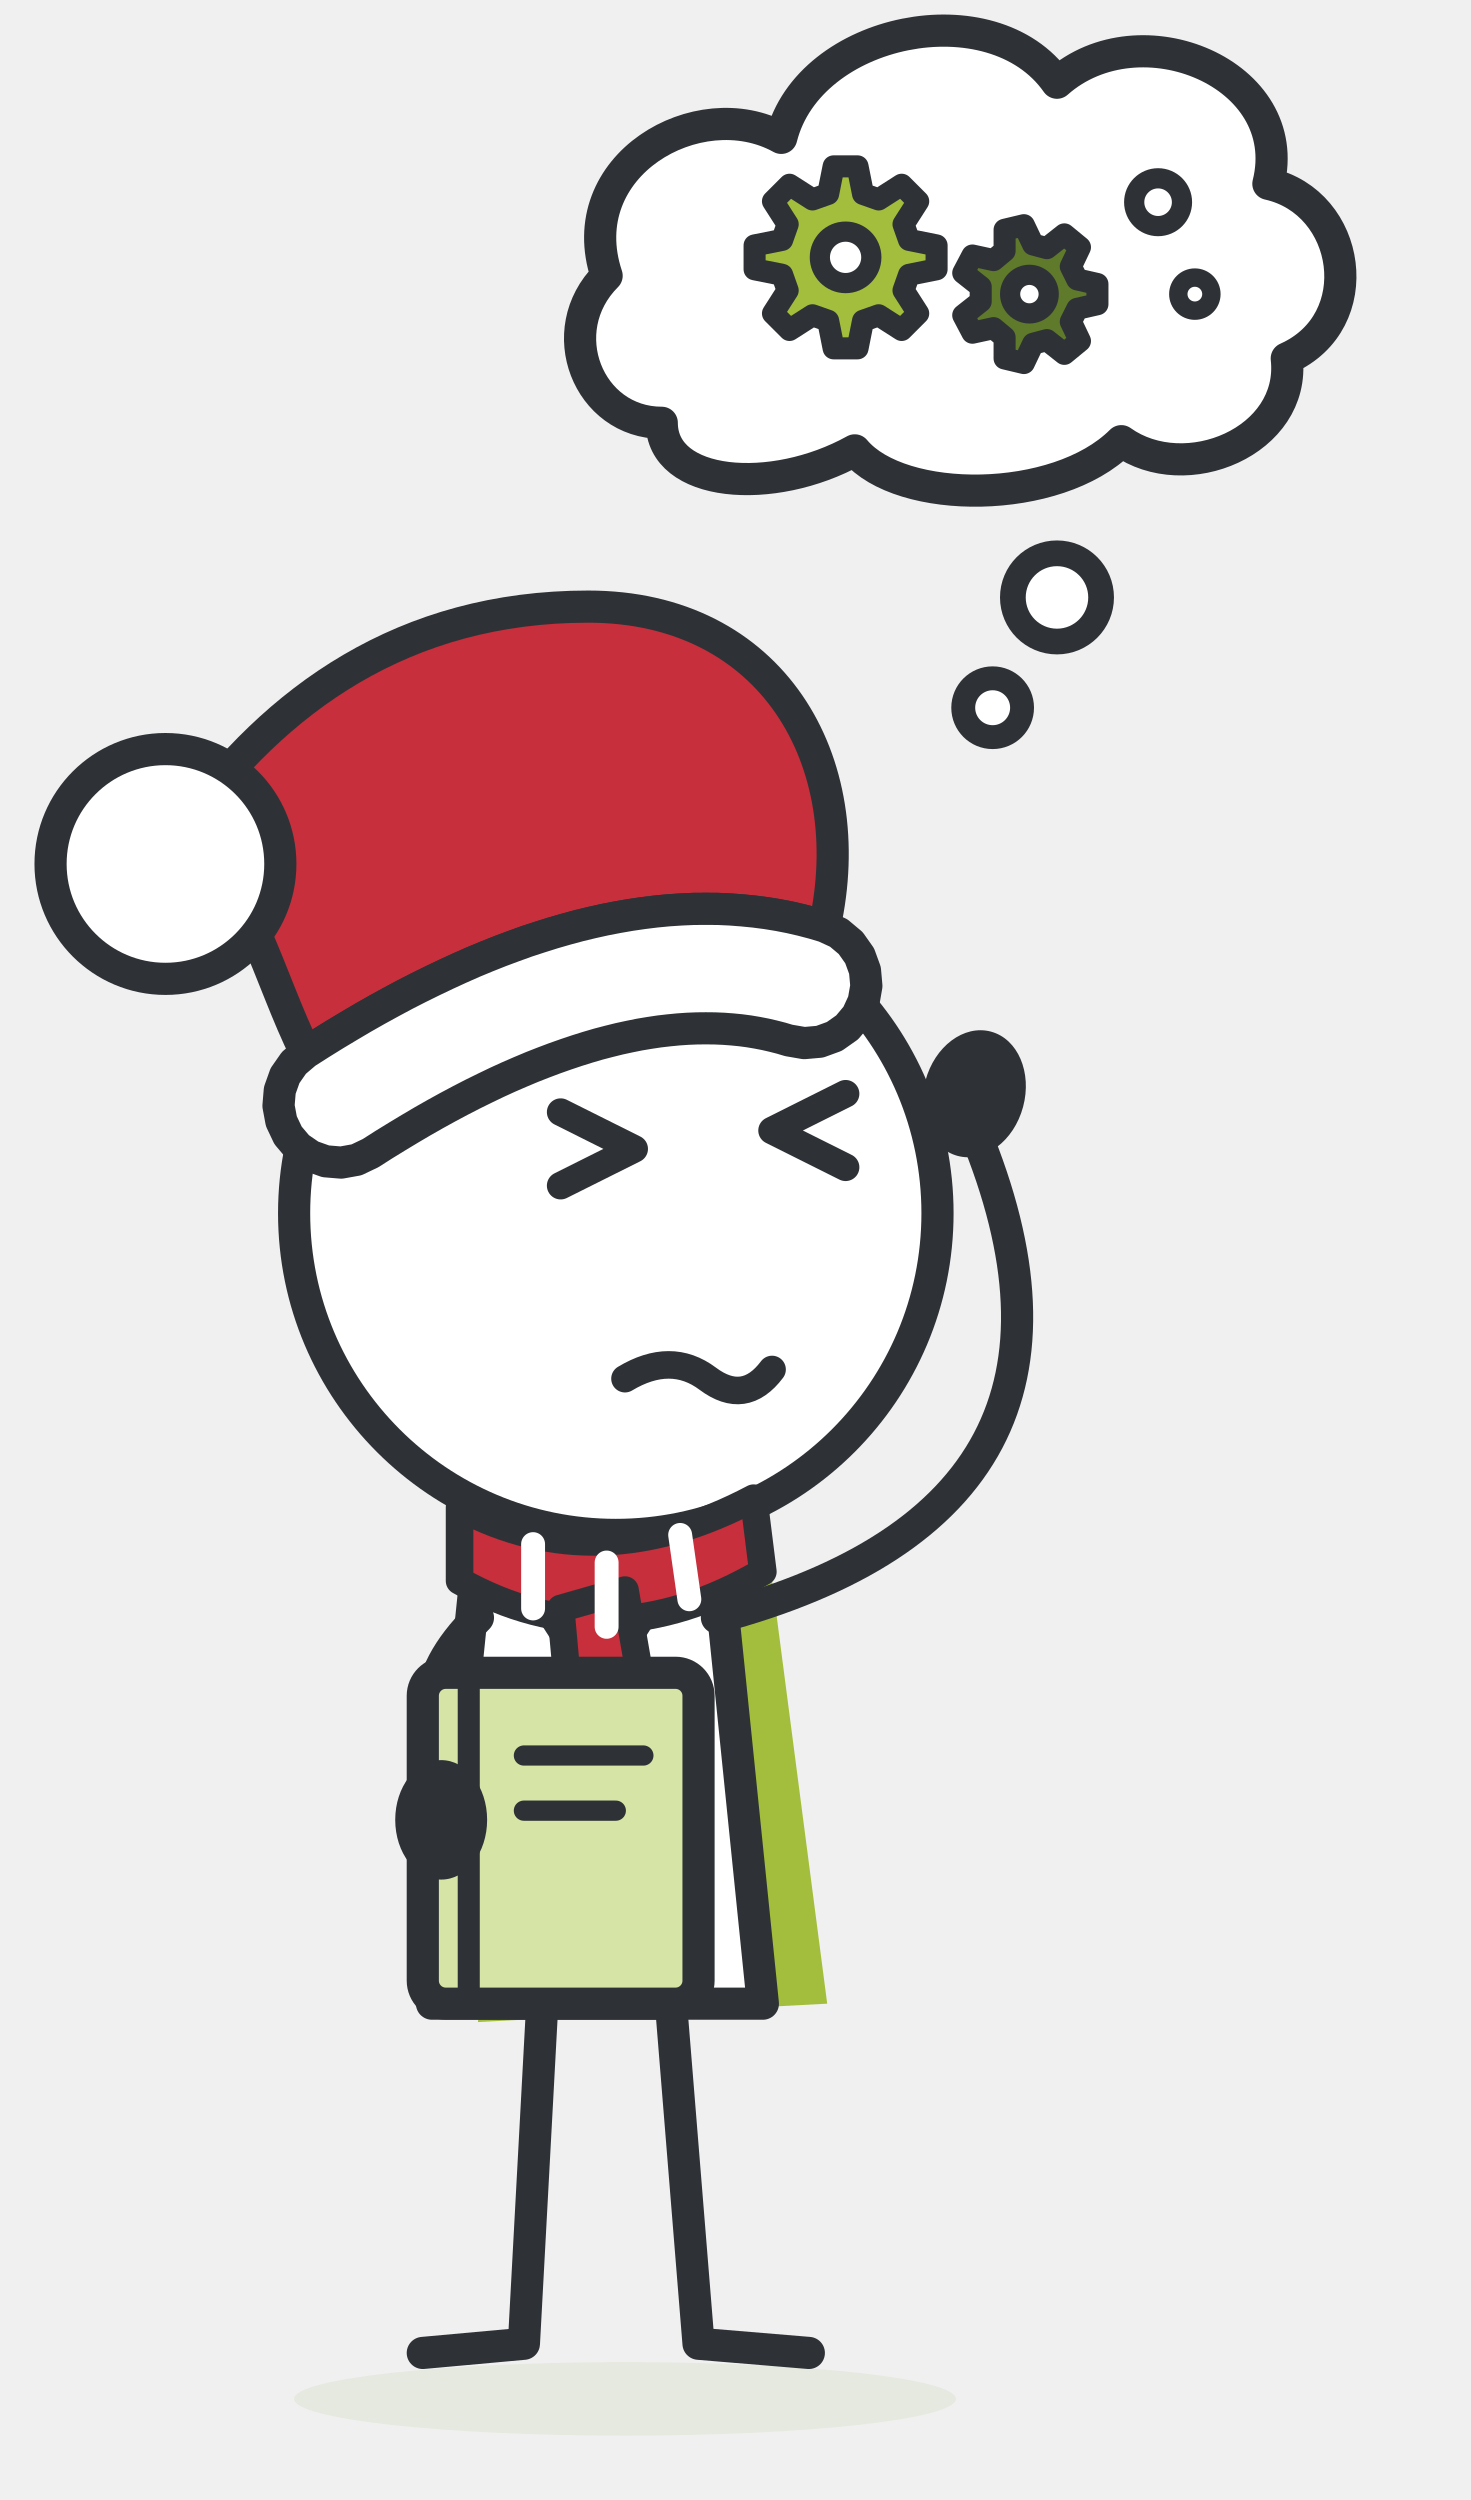
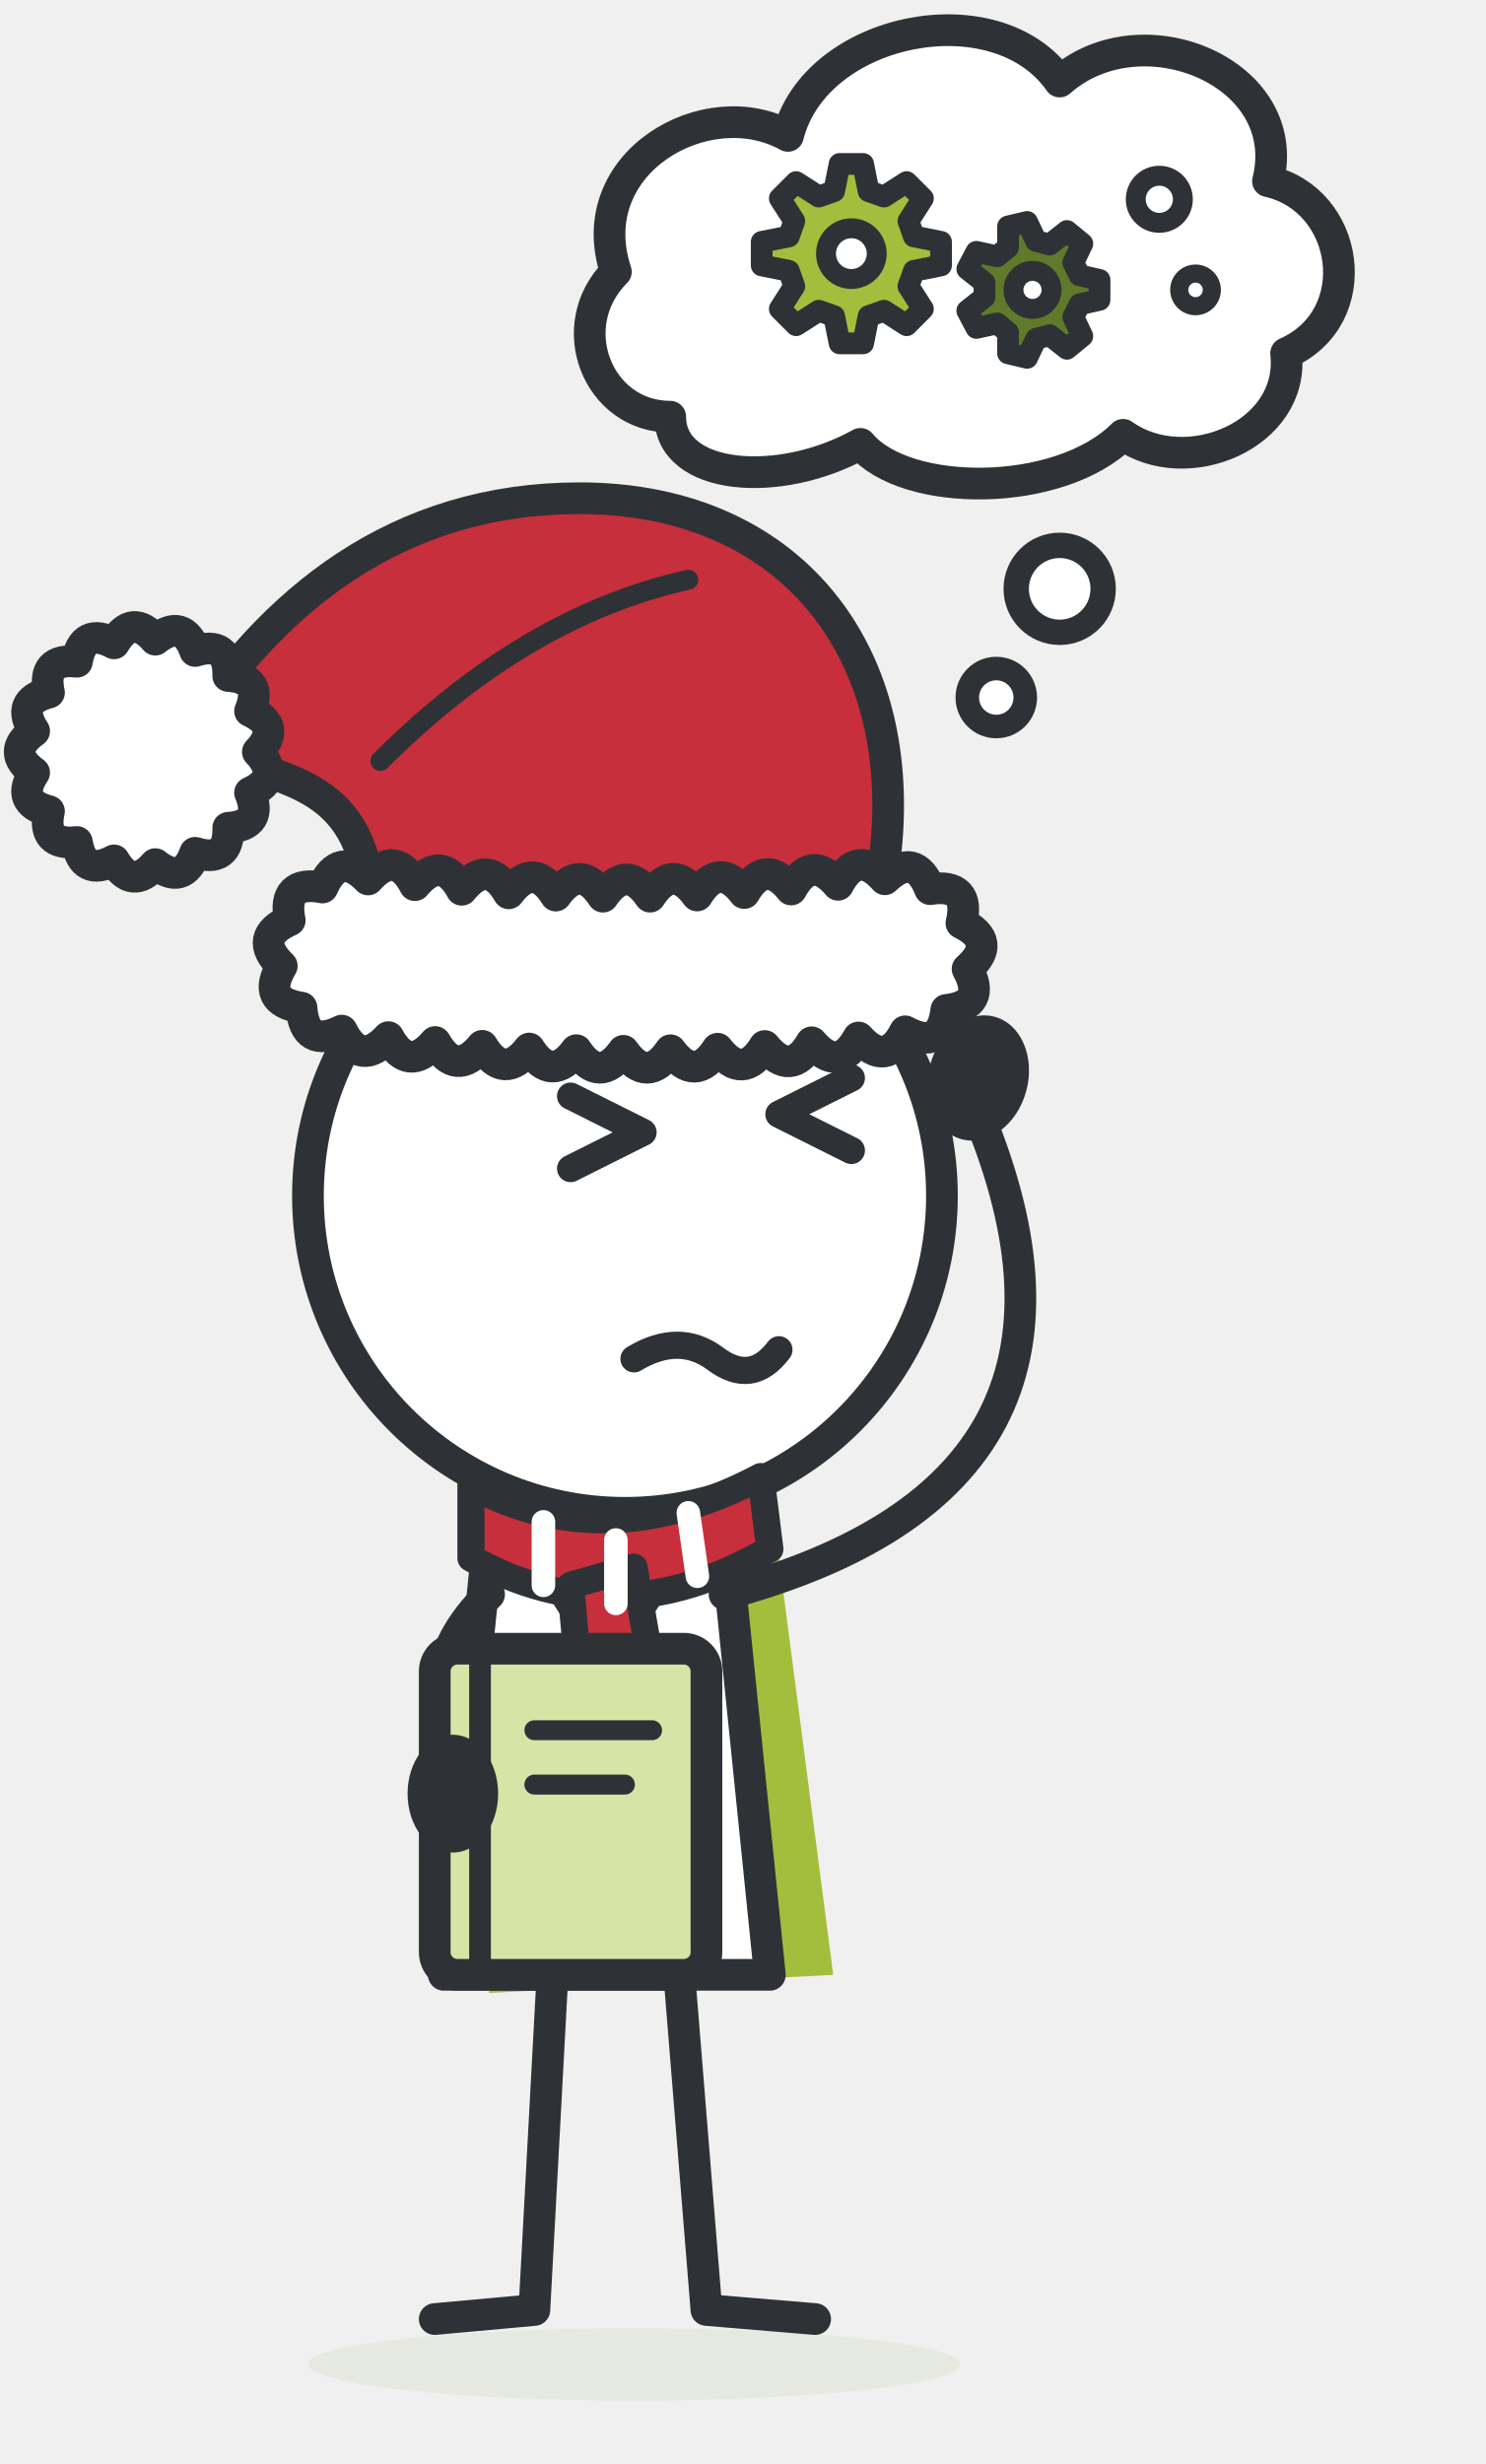
- <svg xmlns="http://www.w3.org/2000/svg" aria-hidden="true" focusable="false" viewBox="28 -60 160 272" fill="none" stroke="#2E3236" stroke-width="3.5" stroke-linecap="round" stroke-linejoin="round">
+ <svg xmlns="http://www.w3.org/2000/svg" aria-hidden="true" focusable="false" viewBox="26 -60 164 272" fill="none" stroke="#2E3236" stroke-width="3.5" stroke-linecap="round" stroke-linejoin="round">
  <ellipse cx="96" cy="201" rx="36" ry="4" fill="#E6E9DF" stroke="none" />
  <path d="M84 114 L112 112 L118 158 L80 160 Z" fill="#A3BE3C" stroke="none" />
  <path d="M87 158 L85 195 L74 196" />
  <path d="M101 158 L104 195 L116 196" />
  <path d="M80 109 L75 158 L111 158 L106 109" fill="#FFFFFF" />
  <path d="M84 109 L93 123 L102 109" />
  <path d="M93 123 L93 157" />
  <path d="M80 116 Q70 126 80 134" />
  <path d="M106 116 Q151 104 134 63" />
  <circle cx="95" cy="72" r="35" fill="#FFFFFF" />
  <path d="M78 104 Q93 112 110 103 L111 111 Q94 121 78 112 Z" fill="#C62F3B" stroke-width="3" />
  <path d="M96 113 L100 136 L91 137 L89 115 Z" fill="#C62F3B" stroke-width="3" />
  <path d="M86 108 L86 115 M94 110 L94 117 M102 107 L103 114 M90 124 L98 123 M91 130 L99 129" stroke="#FFFFFF" stroke-width="2.6" />
-   <path d="M117.71 40.80 C121.71 22.80 112.00 6.00 92.00 6.00 C72.00 6.00 58.00 16.00 48.00 30.00 C55.00 36.00 57.27 46.54 61.27 54.54 L62.84 53.54 L64.40 52.57 L65.95 51.64 L67.49 50.73 L69.02 49.86 L70.55 49.02 L72.06 48.21 L73.57 47.44 L75.07 46.70 L76.56 45.99 L78.04 45.31 L79.51 44.66 L80.98 44.05 L82.44 43.47 L83.89 42.93 L85.33 42.41 L86.77 41.94 L88.20 41.49 L89.62 41.08 L91.03 40.70 L92.44 40.36 L93.84 40.05 L95.24 39.78 L96.62 39.54 L98.00 39.34 L99.38 39.17 L100.74 39.04 L102.10 38.95 L103.45 38.89 L104.79 38.88 L106.13 38.89 L107.45 38.95 L108.77 39.05 L110.08 39.18 L111.38 39.35 L112.67 39.56 L113.95 39.81 L115.21 40.10 L116.47 40.43 L117.71 40.80Z" fill="#C62F3B" />
-   <path d="M61.27 54.54 L62.84 53.54 L64.40 52.57 L65.95 51.64 L67.49 50.73 L69.02 49.86 L70.55 49.02 L72.06 48.21 L73.57 47.44 L75.07 46.70 L76.56 45.99 L78.04 45.31 L79.51 44.66 L80.98 44.05 L82.44 43.47 L83.89 42.93 L85.33 42.41 L86.77 41.94 L88.20 41.49 L89.62 41.08 L91.03 40.70 L92.44 40.36 L93.84 40.05 L95.24 39.78 L96.62 39.54 L98.00 39.34 L99.38 39.17 L100.74 39.04 L102.10 38.95 L103.45 38.89 L104.79 38.88 L106.13 38.89 L107.45 38.95 L108.77 39.05 L110.08 39.18 L111.38 39.35 L112.67 39.56 L113.95 39.81 L115.21 40.10 L116.47 40.43 L117.71 40.80 L119.25 41.51 L120.55 42.60 L121.53 43.99 L122.11 45.58 L122.26 47.27 L121.97 48.94 L121.26 50.48 L120.17 51.78 L118.78 52.76 L117.19 53.34 L115.50 53.49 L113.82 53.20 L112.98 52.95 L112.12 52.73 L111.25 52.53 L110.37 52.36 L109.48 52.21 L108.57 52.09 L107.65 52.00 L106.71 51.93 L105.76 51.89 L104.79 51.88 L103.81 51.89 L102.81 51.93 L101.80 52.00 L100.77 52.10 L99.73 52.22 L98.66 52.38 L97.58 52.56 L96.49 52.78 L95.38 53.02 L94.25 53.30 L93.10 53.60 L91.94 53.94 L90.76 54.31 L89.57 54.71 L88.35 55.14 L87.13 55.60 L85.88 56.09 L84.62 56.62 L83.35 57.17 L82.06 57.76 L80.75 58.39 L79.43 59.04 L78.09 59.73 L76.74 60.45 L75.38 61.20 L73.99 61.99 L72.60 62.81 L71.19 63.66 L69.76 64.54 L68.32 65.46 L66.79 66.19 L65.12 66.49 L63.43 66.35 L61.83 65.78 L60.43 64.82 L59.34 63.53 L58.61 61.99 L58.30 60.32 L58.44 58.63 L59.01 57.03 L59.98 55.64Z" fill="#FFFFFF" />
-   <circle cx="46" cy="34" r="12.5" fill="#FFFFFF" />
+   <path d="M123.36 37.08 C127.36 13.08 114.00 -5.00 90.00 -5.00 C70.00 -5.00 56.00 6.00 46.00 22.00 C55.00 26.00 64.64 25.08 66.64 37.08 L68.06 37.26 L69.48 37.44 L70.90 37.61 L72.32 37.77 L73.73 37.92 L75.15 38.06 L76.57 38.19 L77.99 38.31 L79.41 38.42 L80.82 38.52 L82.24 38.61 L83.66 38.69 L85.08 38.76 L86.50 38.83 L87.91 38.88 L89.33 38.92 L90.75 38.96 L92.17 38.98 L93.58 39.00 L95.00 39.00 L96.42 39.00 L97.83 38.98 L99.25 38.96 L100.67 38.92 L102.09 38.88 L103.50 38.83 L104.92 38.76 L106.34 38.69 L107.76 38.61 L109.18 38.52 L110.59 38.42 L112.01 38.31 L113.43 38.19 L114.85 38.06 L116.27 37.92 L117.68 37.77 L119.10 37.61 L120.52 37.44 L121.94 37.26 L123.36 37.08 Z" fill="#C62F3B" />
+   <path d="M102 4 Q84 8 68 24" stroke="#2E3236" stroke-width="2.2" fill="none" />
+   <path d="M66.64 37.08 Q69.69 33.62 71.81 37.71 Q74.77 34.19 76.98 38.22 Q79.86 34.62 82.17 38.61 Q84.95 34.94 87.37 38.86 Q90.06 35.12 92.57 38.98 Q95.17 35.18 97.77 38.98 Q100.27 35.12 102.97 38.85 Q105.38 34.92 108.17 38.58 Q110.48 34.60 113.35 38.19 Q115.56 34.15 118.53 37.67 Q120.67 33.60 123.70 37.06 Q127.00 33.89 128.69 38.15 Q133.22 37.45 132.15 41.90 Q136.26 43.93 132.83 46.96 Q135.03 50.98 130.48 51.49 Q129.96 56.04 125.94 53.85 Q123.86 57.96 120.79 54.53 Q118.59 58.57 115.61 55.06 Q113.32 59.05 110.43 55.47 Q108.04 59.41 105.23 55.77 Q102.76 59.65 100.03 55.94 Q97.47 59.77 94.83 56.00 Q92.18 59.77 89.63 55.93 Q86.90 59.64 84.43 55.75 Q81.61 59.39 79.24 55.45 Q76.34 59.03 74.05 55.03 Q71.07 58.54 68.88 54.49 Q65.78 57.90 63.73 53.77 Q59.63 55.81 59.29 51.24 Q54.76 50.56 57.11 46.63 Q53.81 43.46 57.99 41.59 Q57.10 37.10 61.60 37.97 Q63.46 33.78 66.64 37.08Z" fill="#FFFFFF" />
+   <path d="M54.47 23.00 Q57.19 25.85 53.61 27.50 Q55.12 31.13 51.20 31.38 Q51.30 35.32 47.55 34.14 Q46.23 37.84 43.15 35.39 Q40.58 38.38 38.59 34.98 Q35.12 36.83 34.49 32.95 Q30.58 33.40 31.41 29.55 Q27.61 28.57 29.77 25.29 Q26.57 23.00 29.77 20.71 Q27.61 17.43 31.41 16.45 Q30.58 12.60 34.49 13.05 Q35.12 9.17 38.59 11.02 Q40.58 7.62 43.15 10.61 Q46.23 8.16 47.55 11.86 Q51.30 10.68 51.20 14.62 Q55.12 14.87 53.61 18.50 Q57.19 20.15 54.47 23.00Z" fill="#FFFFFF" />
  <path d="M89 61 L97 65 L89 69" stroke-width="3" />
  <path d="M120 59 L112 63 L120 67" stroke-width="3" />
  <path d="M96 90 Q101 87 105 90 Q109 93 112 89" stroke-width="3" />
  <ellipse cx="134" cy="59" rx="5.5" ry="7" fill="#2E3236" stroke="none" transform="rotate(15 134 59)" />
  <rect x="74" y="122" width="30" height="36" rx="2.5" fill="#D6E4A6" />
  <path d="M79 122 L79 158" stroke-width="2.4" />
  <path d="M85 131 L98 131" stroke-width="2.2" />
  <path d="M85 137 L95 137" stroke-width="2.2" />
  <ellipse cx="76" cy="138" rx="5" ry="6.5" fill="#2E3236" stroke="none" />
  <g transform="translate(16 -16)">
    <circle cx="120" cy="33" r="3.2" fill="#FFFFFF" stroke-width="2.6" />
    <circle cx="127" cy="21" r="4.8" fill="#FFFFFF" stroke-width="2.8" />
    <path d="M84 2 C76 2 72 -8 78 -14 C74 -26 88 -34 97 -29 C100 -41 120 -45 127 -35 C136 -43 153 -36 150 -24 C159 -22 161 -9 152 -5 C153 4 141 9 134 4 C127 11 110 11 105 5 C96 10 84 9 84 2 Z" fill="#FFFFFF" />
    <g class="engrenage">
      <path d="M113.9 -17.3 L113.9 -14.7 L110.9 -14.1 L110.3 -12.4 L111.9 -9.9 L110.1 -8.1 L107.6 -9.7 L105.9 -9.1 L105.3 -6.1 L102.7 -6.1 L102.1 -9.1 L100.4 -9.7 L97.9 -8.1 L96.1 -9.9 L97.7 -12.4 L97.1 -14.1 L94.1 -14.7 L94.1 -17.3 L97.1 -17.9 L97.7 -19.6 L96.1 -22.1 L97.9 -23.9 L100.4 -22.3 L102.1 -22.9 L102.7 -25.9 L105.3 -25.9 L105.9 -22.9 L107.6 -22.3 L110.1 -23.9 L111.9 -22.1 L110.3 -19.6 L110.9 -17.9 Z" fill="#A3BE3C" stroke="#2E3236" stroke-width="2.4" />
      <circle cx="104" cy="-16" r="2.8" fill="#FFFFFF" stroke="#2E3236" stroke-width="2.2" />
    </g>
    <g class="engrenage engrenage-inverse">
      <path d="M131.4 -13.1 L131.4 -10.9 L129.2 -10.4 L128.5 -9.0 L129.5 -6.9 L127.8 -5.5 L125.9 -7.0 L124.4 -6.6 L123.4 -4.5 L121.3 -5.0 L121.3 -7.3 L120.1 -8.3 L117.8 -7.8 L116.8 -9.7 L118.7 -11.2 L118.7 -12.8 L116.8 -14.3 L117.8 -16.2 L120.1 -15.7 L121.3 -16.7 L121.3 -19.0 L123.4 -19.5 L124.4 -17.4 L125.9 -17.0 L127.8 -18.5 L129.5 -17.1 L128.5 -15.0 L129.2 -13.6 Z" fill="#5F7A2B" stroke="#2E3236" stroke-width="2.4" />
      <circle cx="124" cy="-12" r="2.1" fill="#FFFFFF" stroke="#2E3236" stroke-width="2.2" />
    </g>
    <circle cx="138" cy="-22" r="2.6" fill="#FFFFFF" stroke-width="2.2" />
    <circle cx="142" cy="-12" r="1.8" fill="#FFFFFF" stroke-width="2" />
    <g class="vapeur">
      <path d="M96 -46 L93 -53" />
      <path d="M114 -49 L114 -57" />
      <path d="M132 -47 L136 -54" />
    </g>
  </g>
</svg>
